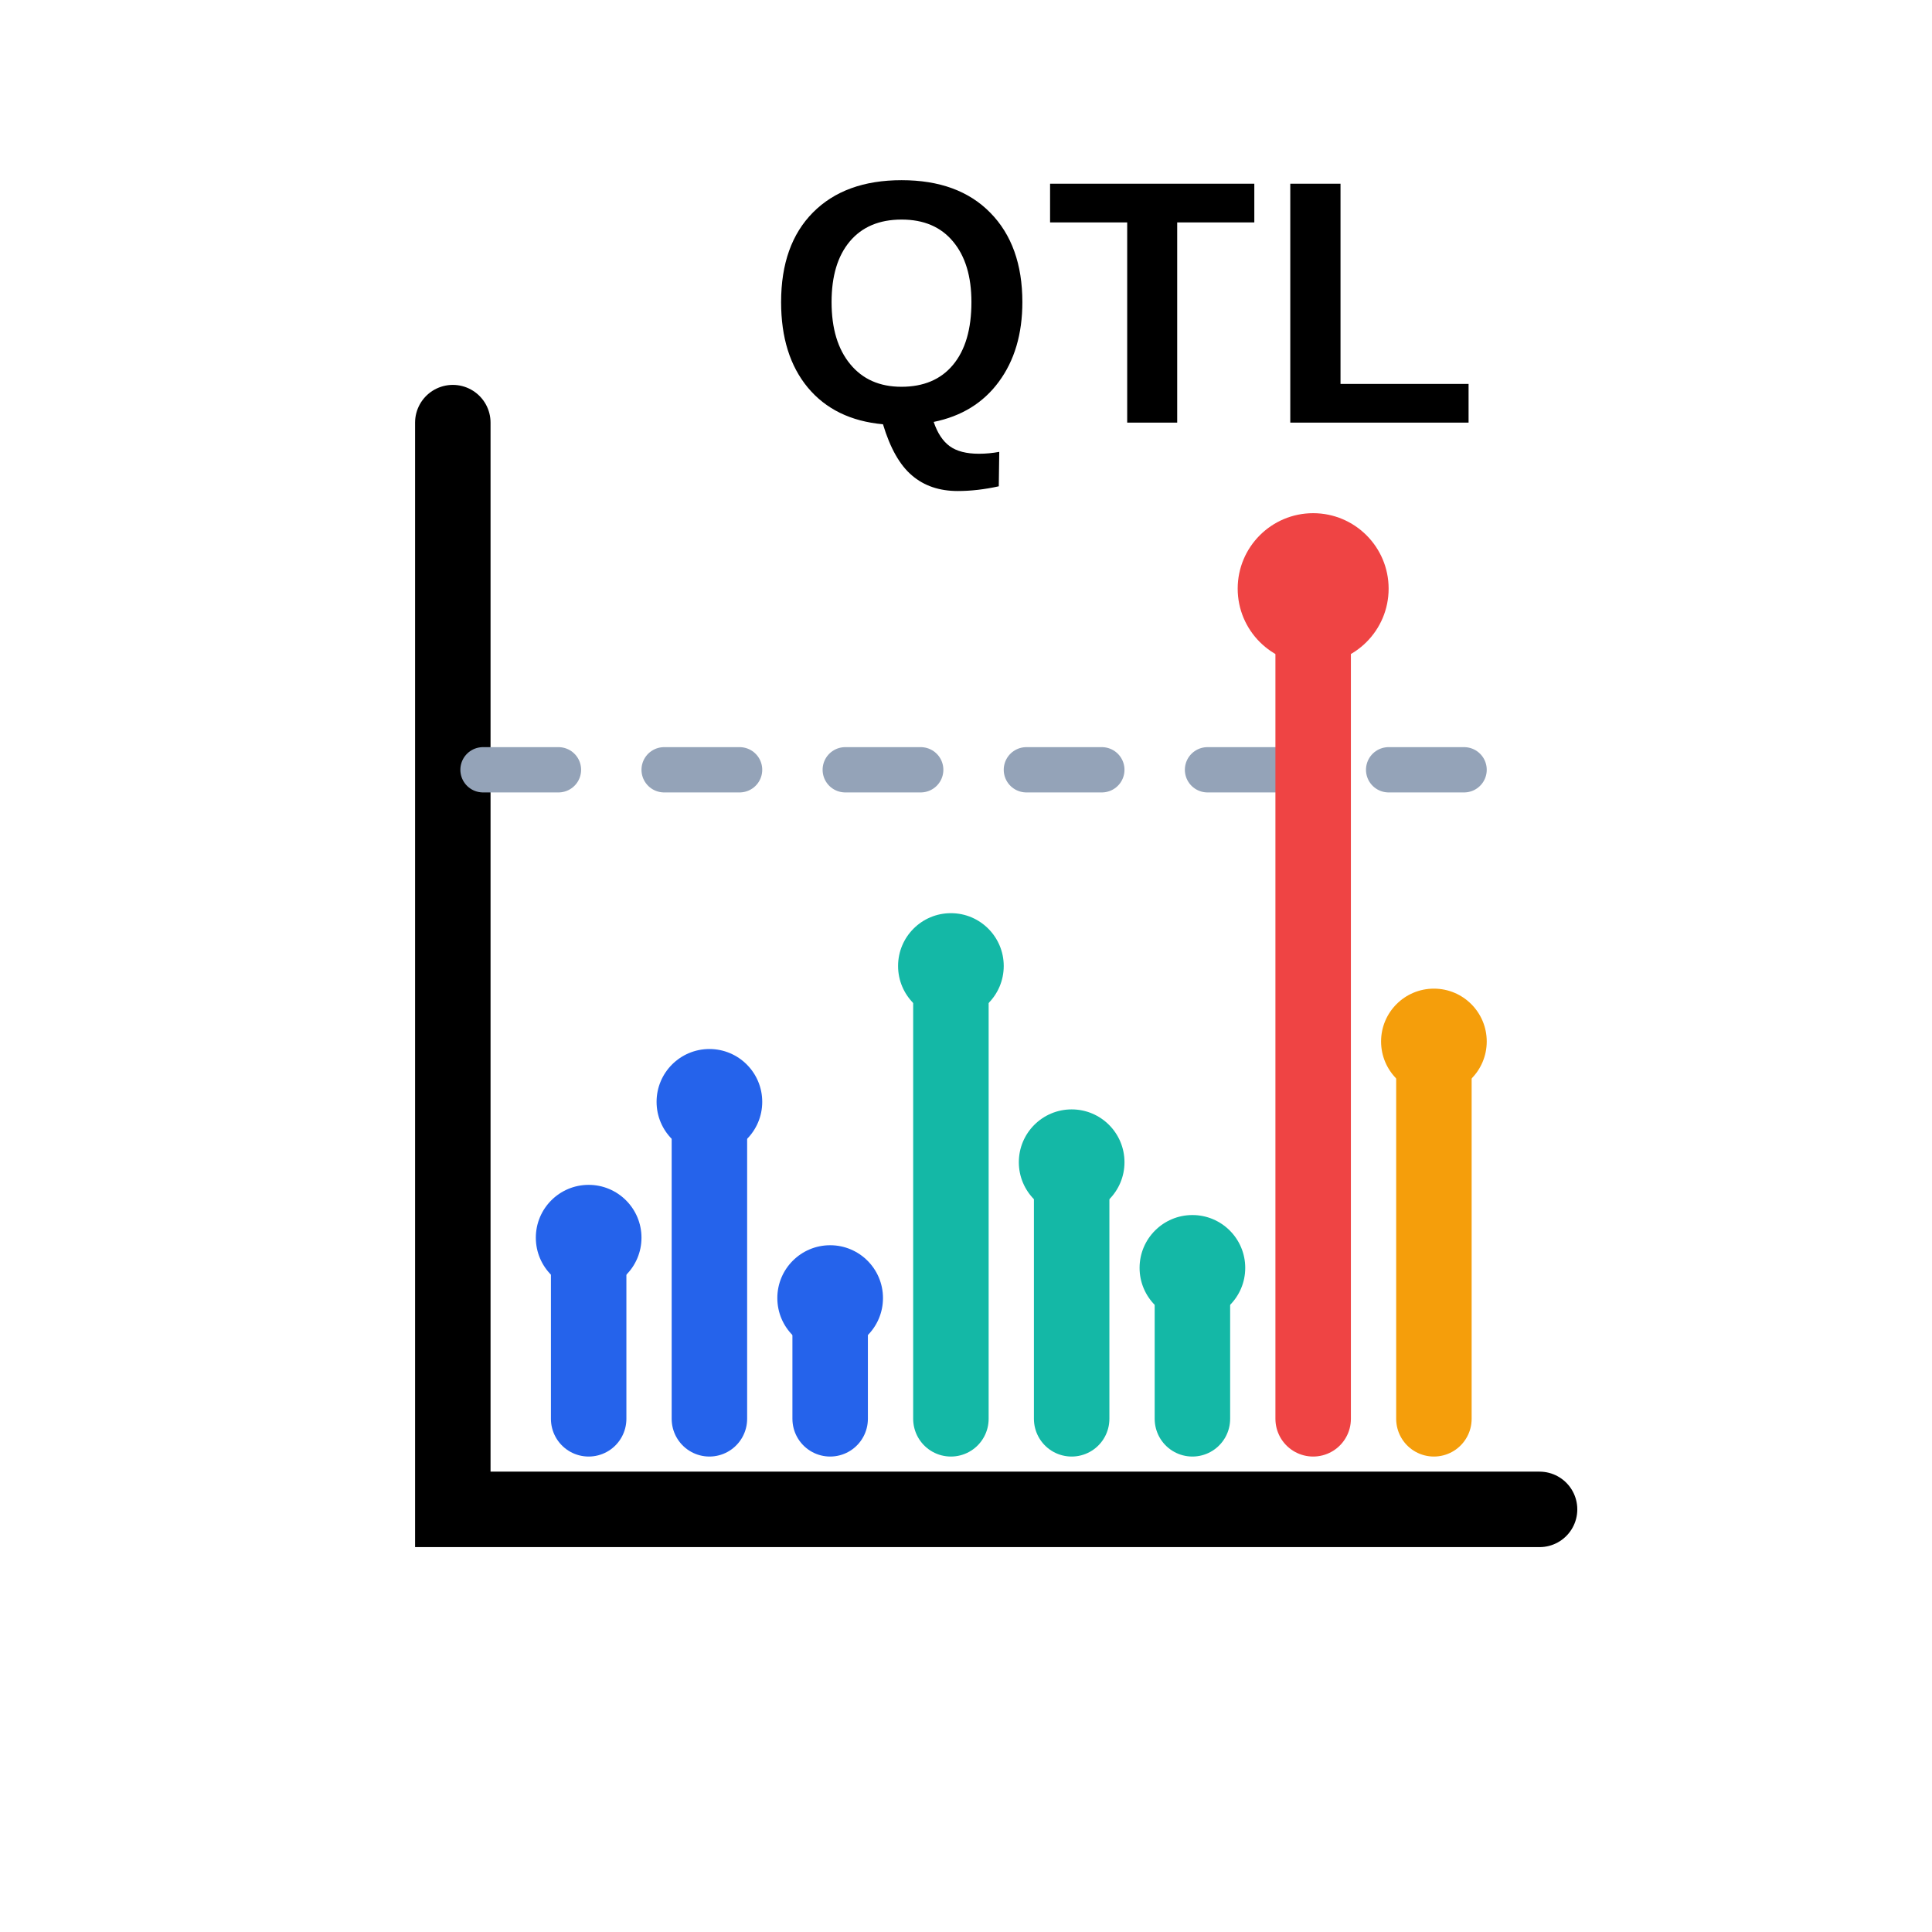
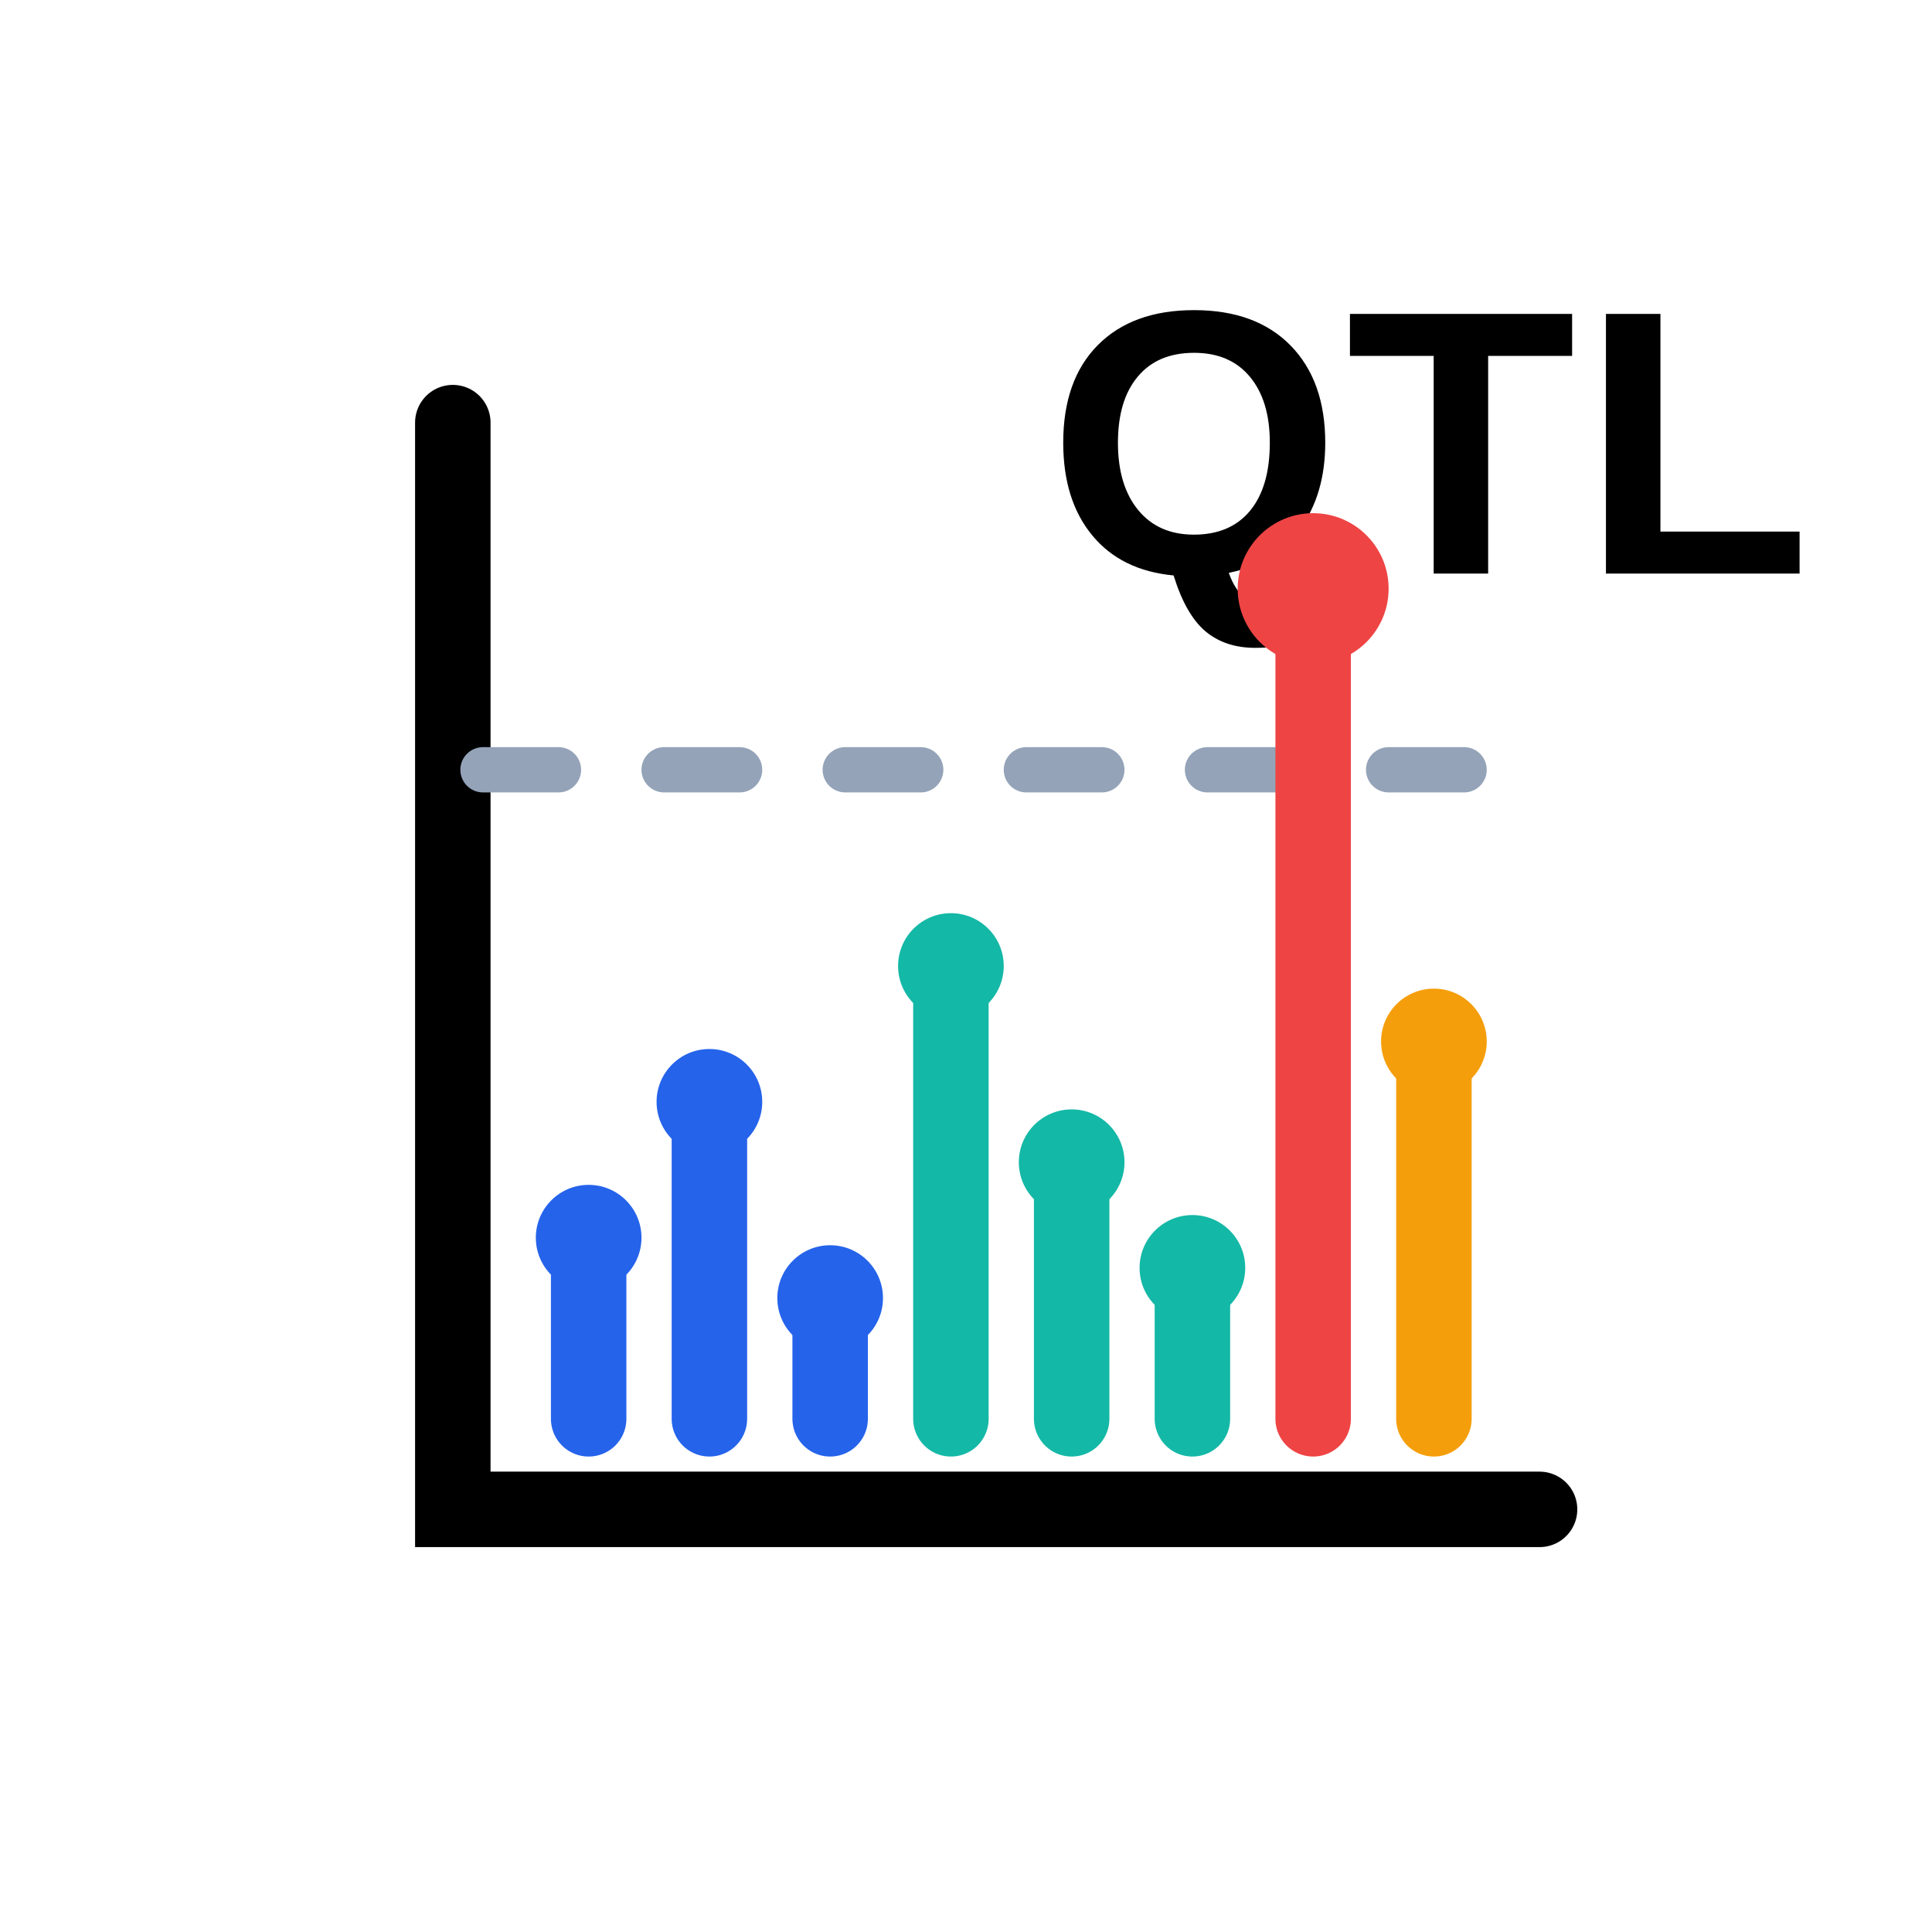
<svg xmlns="http://www.w3.org/2000/svg" viewBox="0 0 128 128" role="img" aria-label="QTL Manhattan plot logo">
  <path d="M30 28v72h72" fill="none" stroke="currentColor" stroke-width="5" stroke-linecap="round" />
  <path d="M32 51h68" fill="none" stroke="#94A3B8" stroke-width="3" stroke-linecap="round" stroke-dasharray="5 7" />
-   <text x="98" y="28" fill="currentColor" font-family="Arial, Helvetica, sans-serif" font-size="23" font-weight="700" text-anchor="end" letter-spacing=".6">QTL</text>
+   <text x="120" y="38" fill="currentColor" font-family="Arial, Helvetica, sans-serif" font-size="25" font-weight="700" text-anchor="end" letter-spacing=".3">QTL</text>
  <g stroke-linecap="round" stroke-width="5">
    <path d="M39 94V82" stroke="#2563EB" />
    <path d="M47 94V73" stroke="#2563EB" />
    <path d="M55 94V86" stroke="#2563EB" />
    <path d="M63 94V64" stroke="#14B8A6" />
    <path d="M71 94V77" stroke="#14B8A6" />
    <path d="M79 94V84" stroke="#14B8A6" />
    <path d="M87 94V39" stroke="#EF4444" />
    <path d="M95 94V69" stroke="#F59E0B" />
  </g>
  <g>
    <circle cx="39" cy="82" r="3.5" fill="#2563EB" />
    <circle cx="47" cy="73" r="3.5" fill="#2563EB" />
    <circle cx="55" cy="86" r="3.5" fill="#2563EB" />
    <circle cx="63" cy="64" r="3.5" fill="#14B8A6" />
    <circle cx="71" cy="77" r="3.5" fill="#14B8A6" />
    <circle cx="79" cy="84" r="3.5" fill="#14B8A6" />
    <circle cx="87" cy="39" r="5" fill="#EF4444" />
    <circle cx="95" cy="69" r="3.5" fill="#F59E0B" />
  </g>
</svg>
